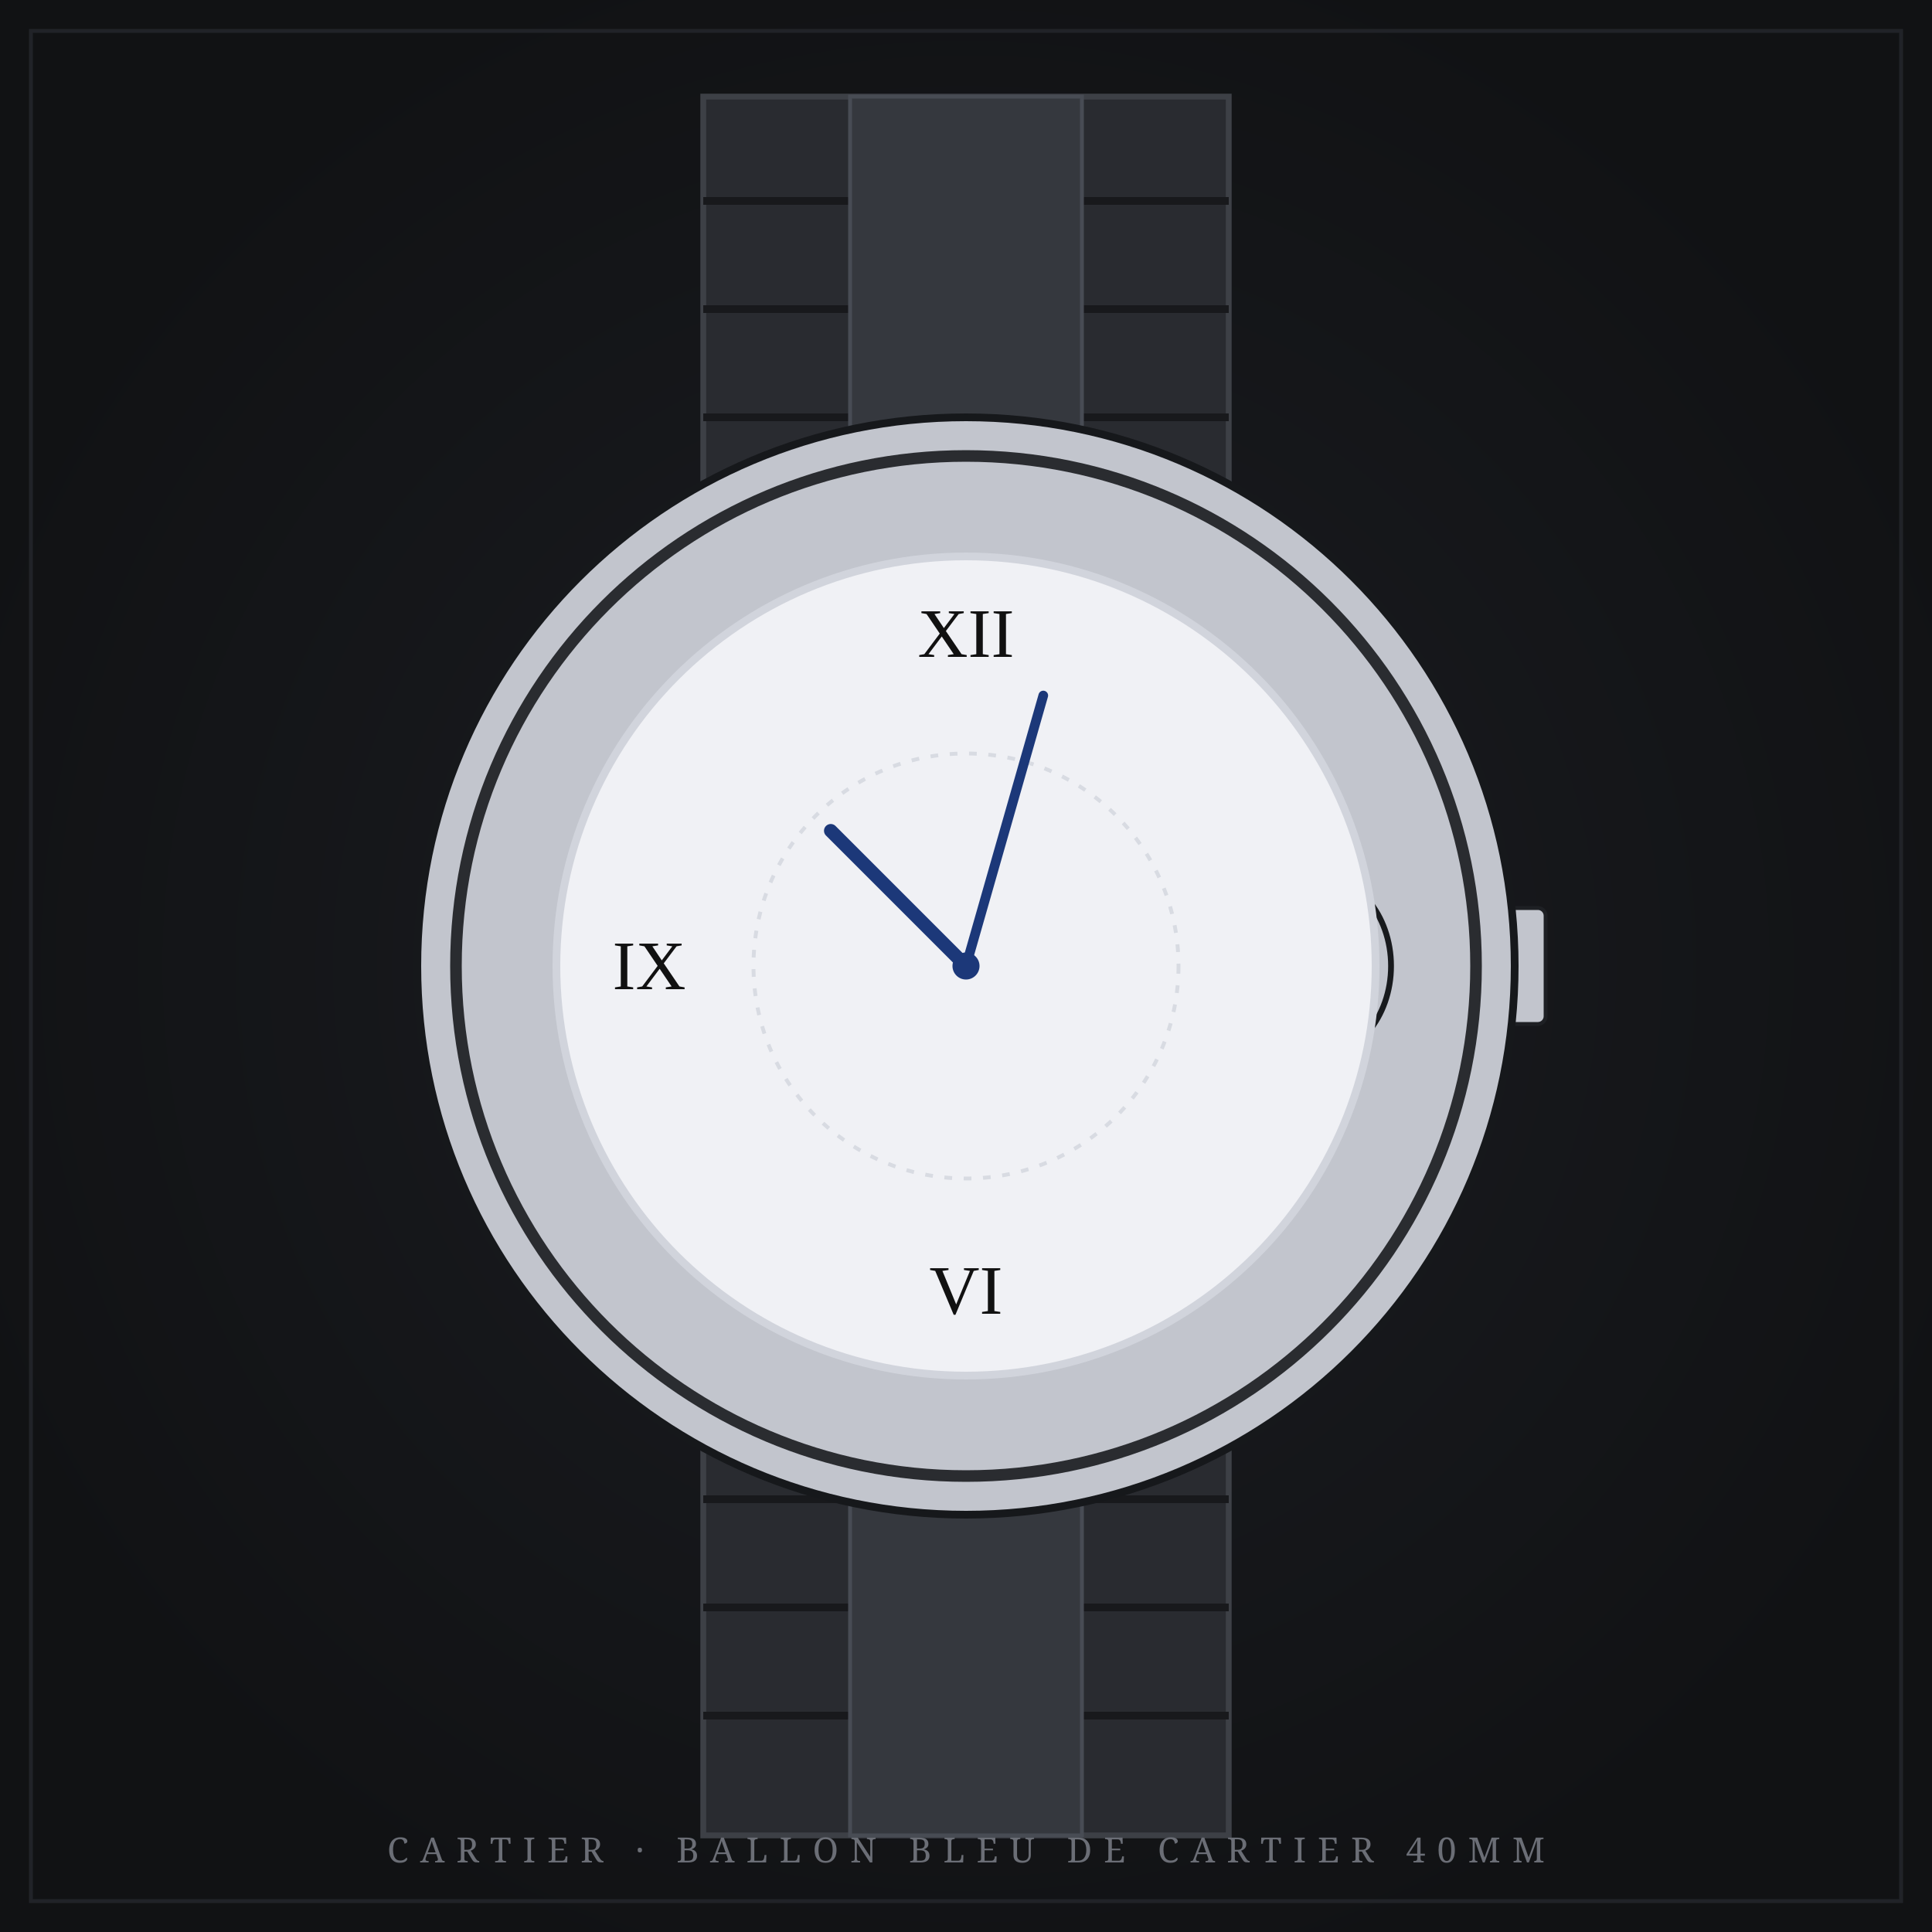
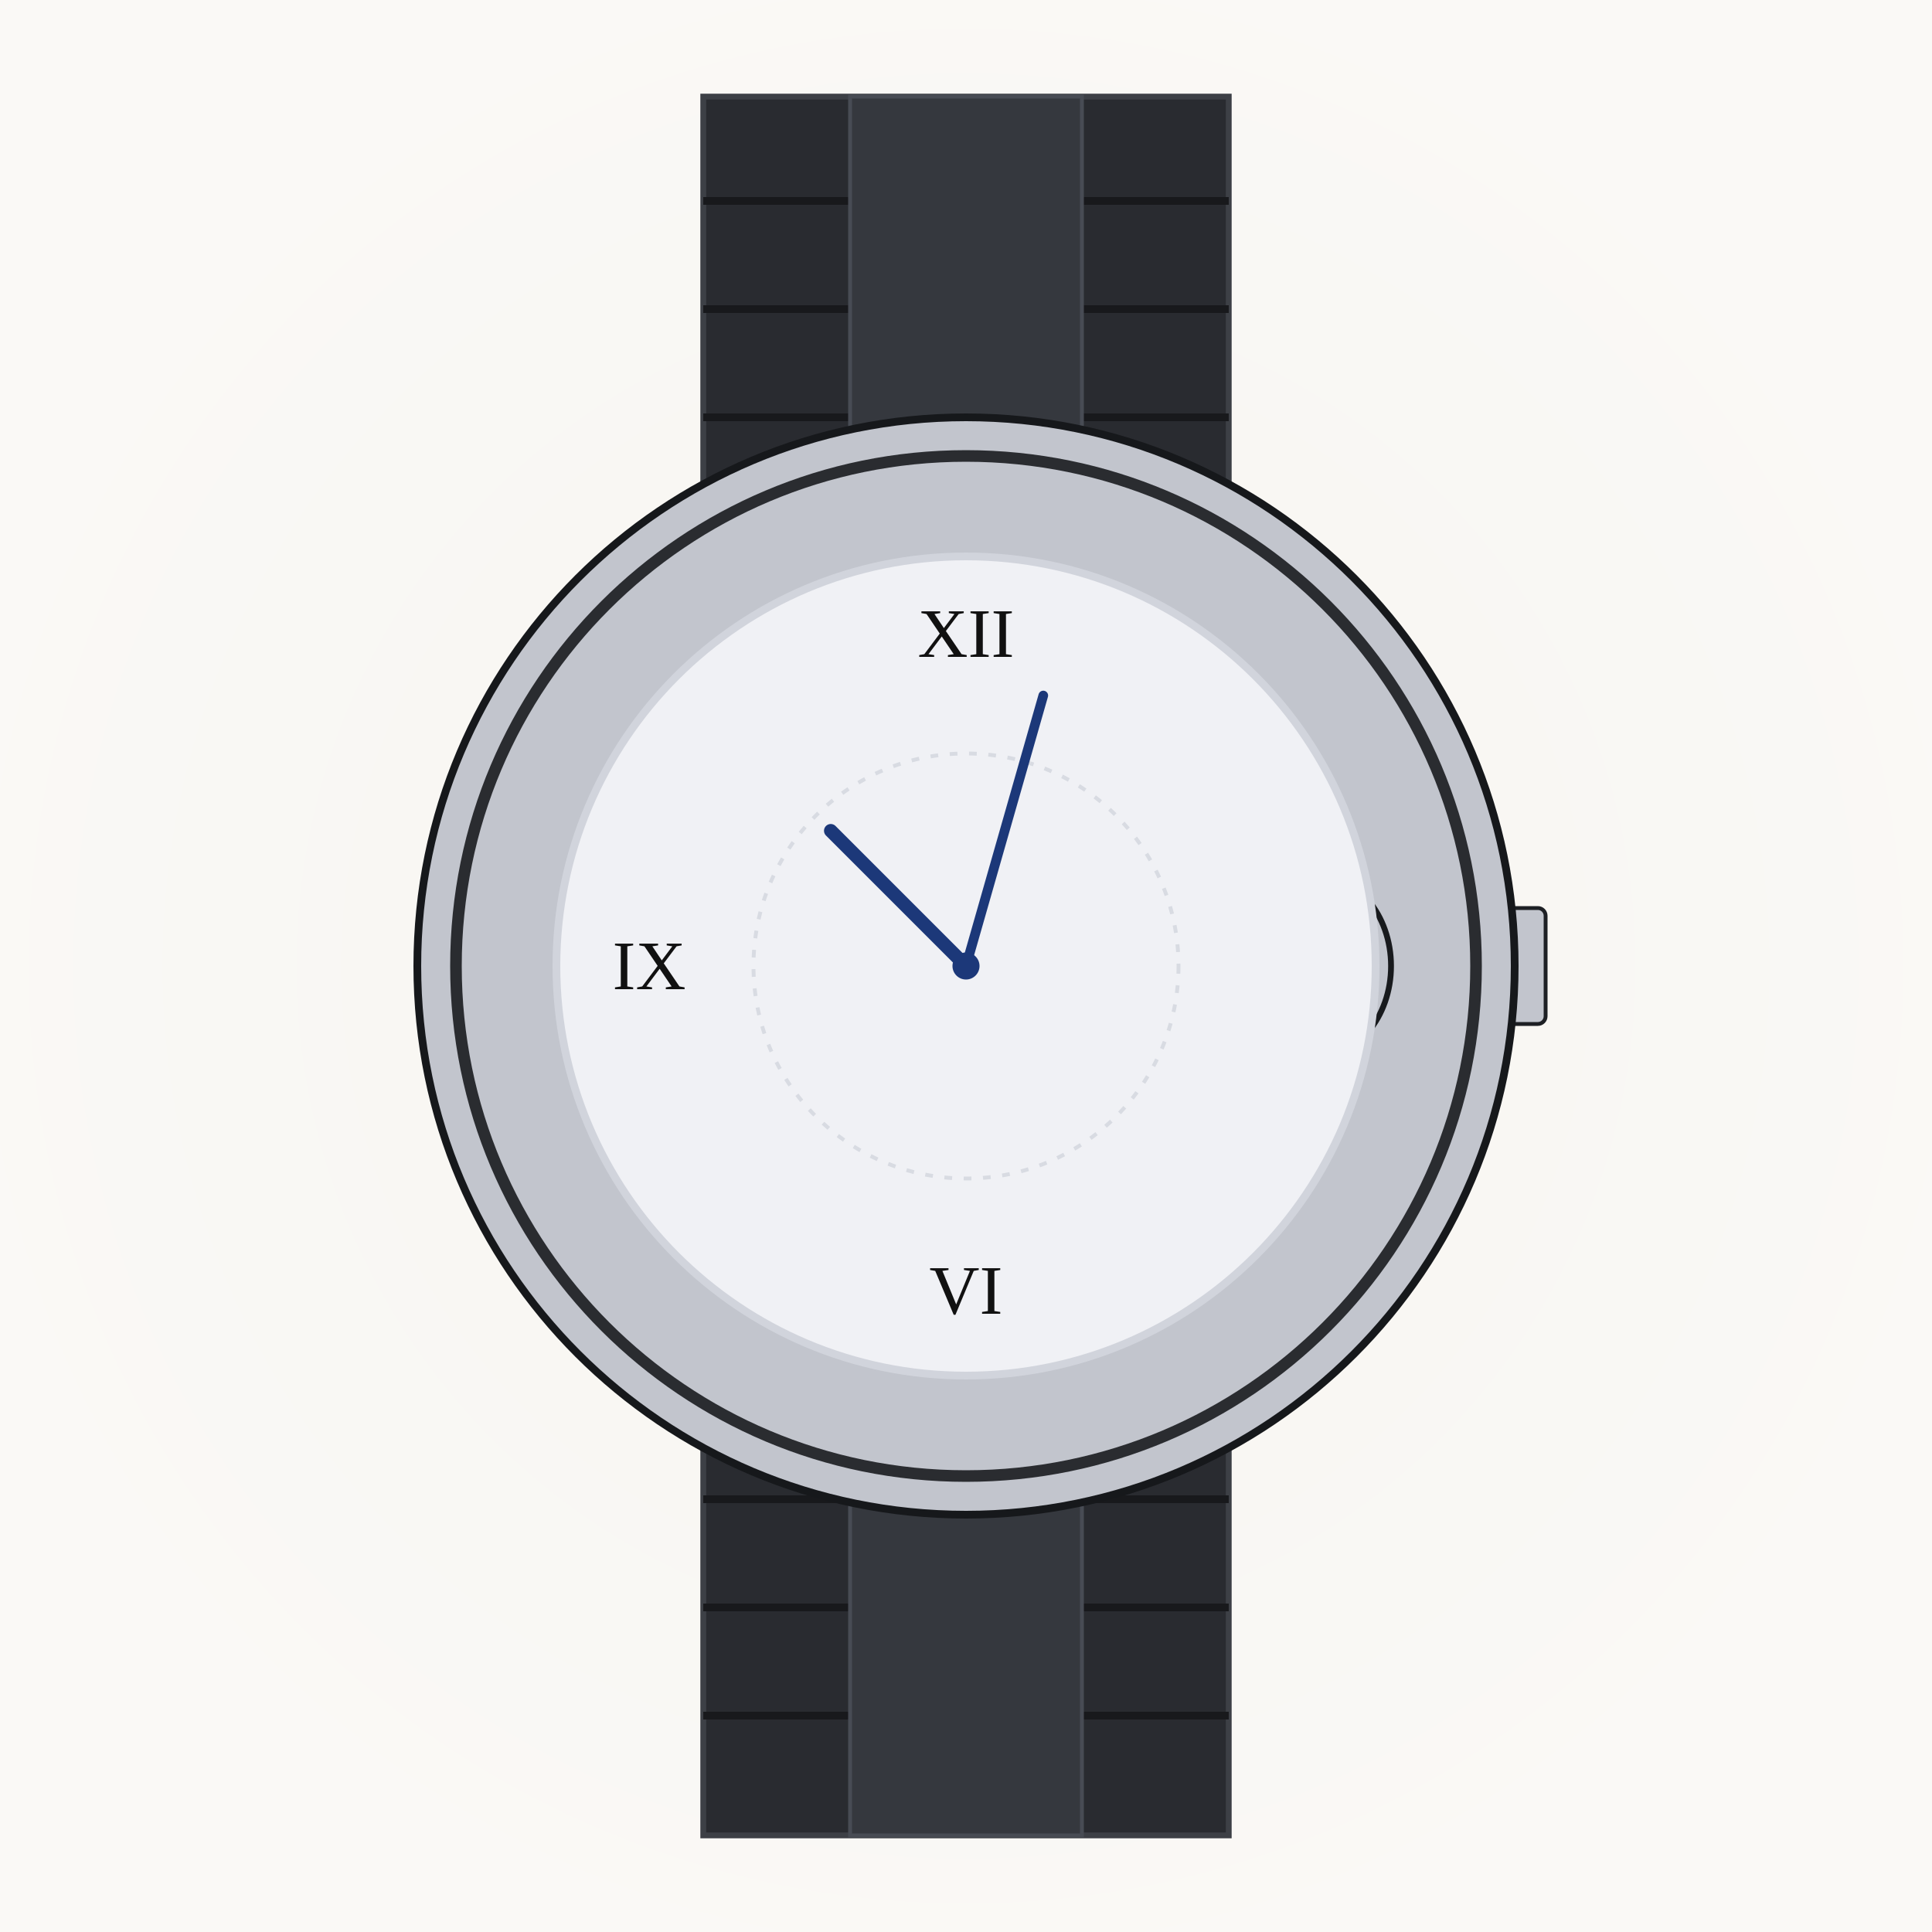
<svg xmlns="http://www.w3.org/2000/svg" viewBox="0 0 500 500" width="500" height="500">
  <defs>
    <radialGradient id="bgLight" cx="50%" cy="50%" r="55%">
-       <stop offset="0%" stop-color="#1B1D22" />
-       <stop offset="100%" stop-color="#111214" />
+       <stop offset="0%" stop-color="#F7F5F0" />
+       <stop offset="100%" stop-color="#FAF9F6" />
    </radialGradient>
  </defs>
  <rect width="500" height="500" fill="url(#bgLight)" />
-   <rect x="8" y="8" width="484" height="484" fill="none" stroke="#212328" stroke-width="1" />
  <rect x="182" y="25" width="136" height="115" fill="#292B30" stroke="#3D4046" stroke-width="1.5" />
  <line x1="182" y1="52" x2="318" y2="52" stroke="#18191C" stroke-width="2" />
  <line x1="182" y1="80" x2="318" y2="80" stroke="#18191C" stroke-width="2" />
  <line x1="182" y1="108" x2="318" y2="108" stroke="#18191C" stroke-width="2" />
  <rect x="220" y="25" width="60" height="115" fill="#35383E" stroke="#484C54" stroke-width="1" />
  <rect x="182" y="360" width="136" height="115" fill="#292B30" stroke="#3D4046" stroke-width="1.5" />
  <line x1="182" y1="388" x2="318" y2="388" stroke="#18191C" stroke-width="2" />
  <line x1="182" y1="416" x2="318" y2="416" stroke="#18191C" stroke-width="2" />
  <line x1="182" y1="444" x2="318" y2="444" stroke="#18191C" stroke-width="2" />
  <rect x="220" y="360" width="60" height="115" fill="#35383E" stroke="#484C54" stroke-width="1" />
  <rect x="382" y="235" width="18" height="30" fill="#C2C5CD" rx="2" stroke="#1E2024" stroke-width="1" />
  <path d="M 180 140 L 165 170 L 165 330 L 180 360 L 320 360 L 335 330 L 335 170 L 320 140 Z" fill="#C2C5CD" opacity="0.9" />
  <circle cx="250" cy="250" r="142" fill="#C2C5CD" stroke="#16181B" stroke-width="2" />
  <circle cx="250" cy="250" r="132" fill="#C2C5CD" stroke="#2A2C30" stroke-width="3" />
  <ellipse cx="340" cy="250" rx="20" ry="24" fill="#C2C5CD" stroke="#181A1D" stroke-width="1.5" />
  <circle cx="345" cy="250" r="9" fill="#1C3879" />
  <circle cx="250" cy="250" r="106" fill="#F0F1F5" stroke="#D1D4DC" stroke-width="2" />
  <circle cx="250" cy="250" r="55" fill="none" stroke="#D8DBE2" stroke-width="1" stroke-dasharray="2 3" />
  <text x="250" y="170" font-family="'Times New Roman', serif" font-size="18" fill="#111" text-anchor="middle">XII</text>
  <text x="250" y="340" font-family="'Times New Roman', serif" font-size="18" fill="#111" text-anchor="middle">VI</text>
  <text x="168" y="256" font-family="'Times New Roman', serif" font-size="18" fill="#111" text-anchor="middle">IX</text>
  <line x1="250" y1="250" x2="215" y2="215" stroke="#1C3879" stroke-width="3.5" stroke-linecap="round" />
  <line x1="250" y1="250" x2="270" y2="180" stroke="#1C3879" stroke-width="2.5" stroke-linecap="round" />
  <circle cx="250" cy="250" r="3.5" fill="#1C3879" />
-   <text x="250" y="482" font-family="'Cinzel', 'Playfair Display', serif" font-size="9" letter-spacing="3" fill="#6B6E76" text-anchor="middle" text-transform="uppercase">CARTIER · BALLON BLEU DE CARTIER 40MM</text>
</svg>
